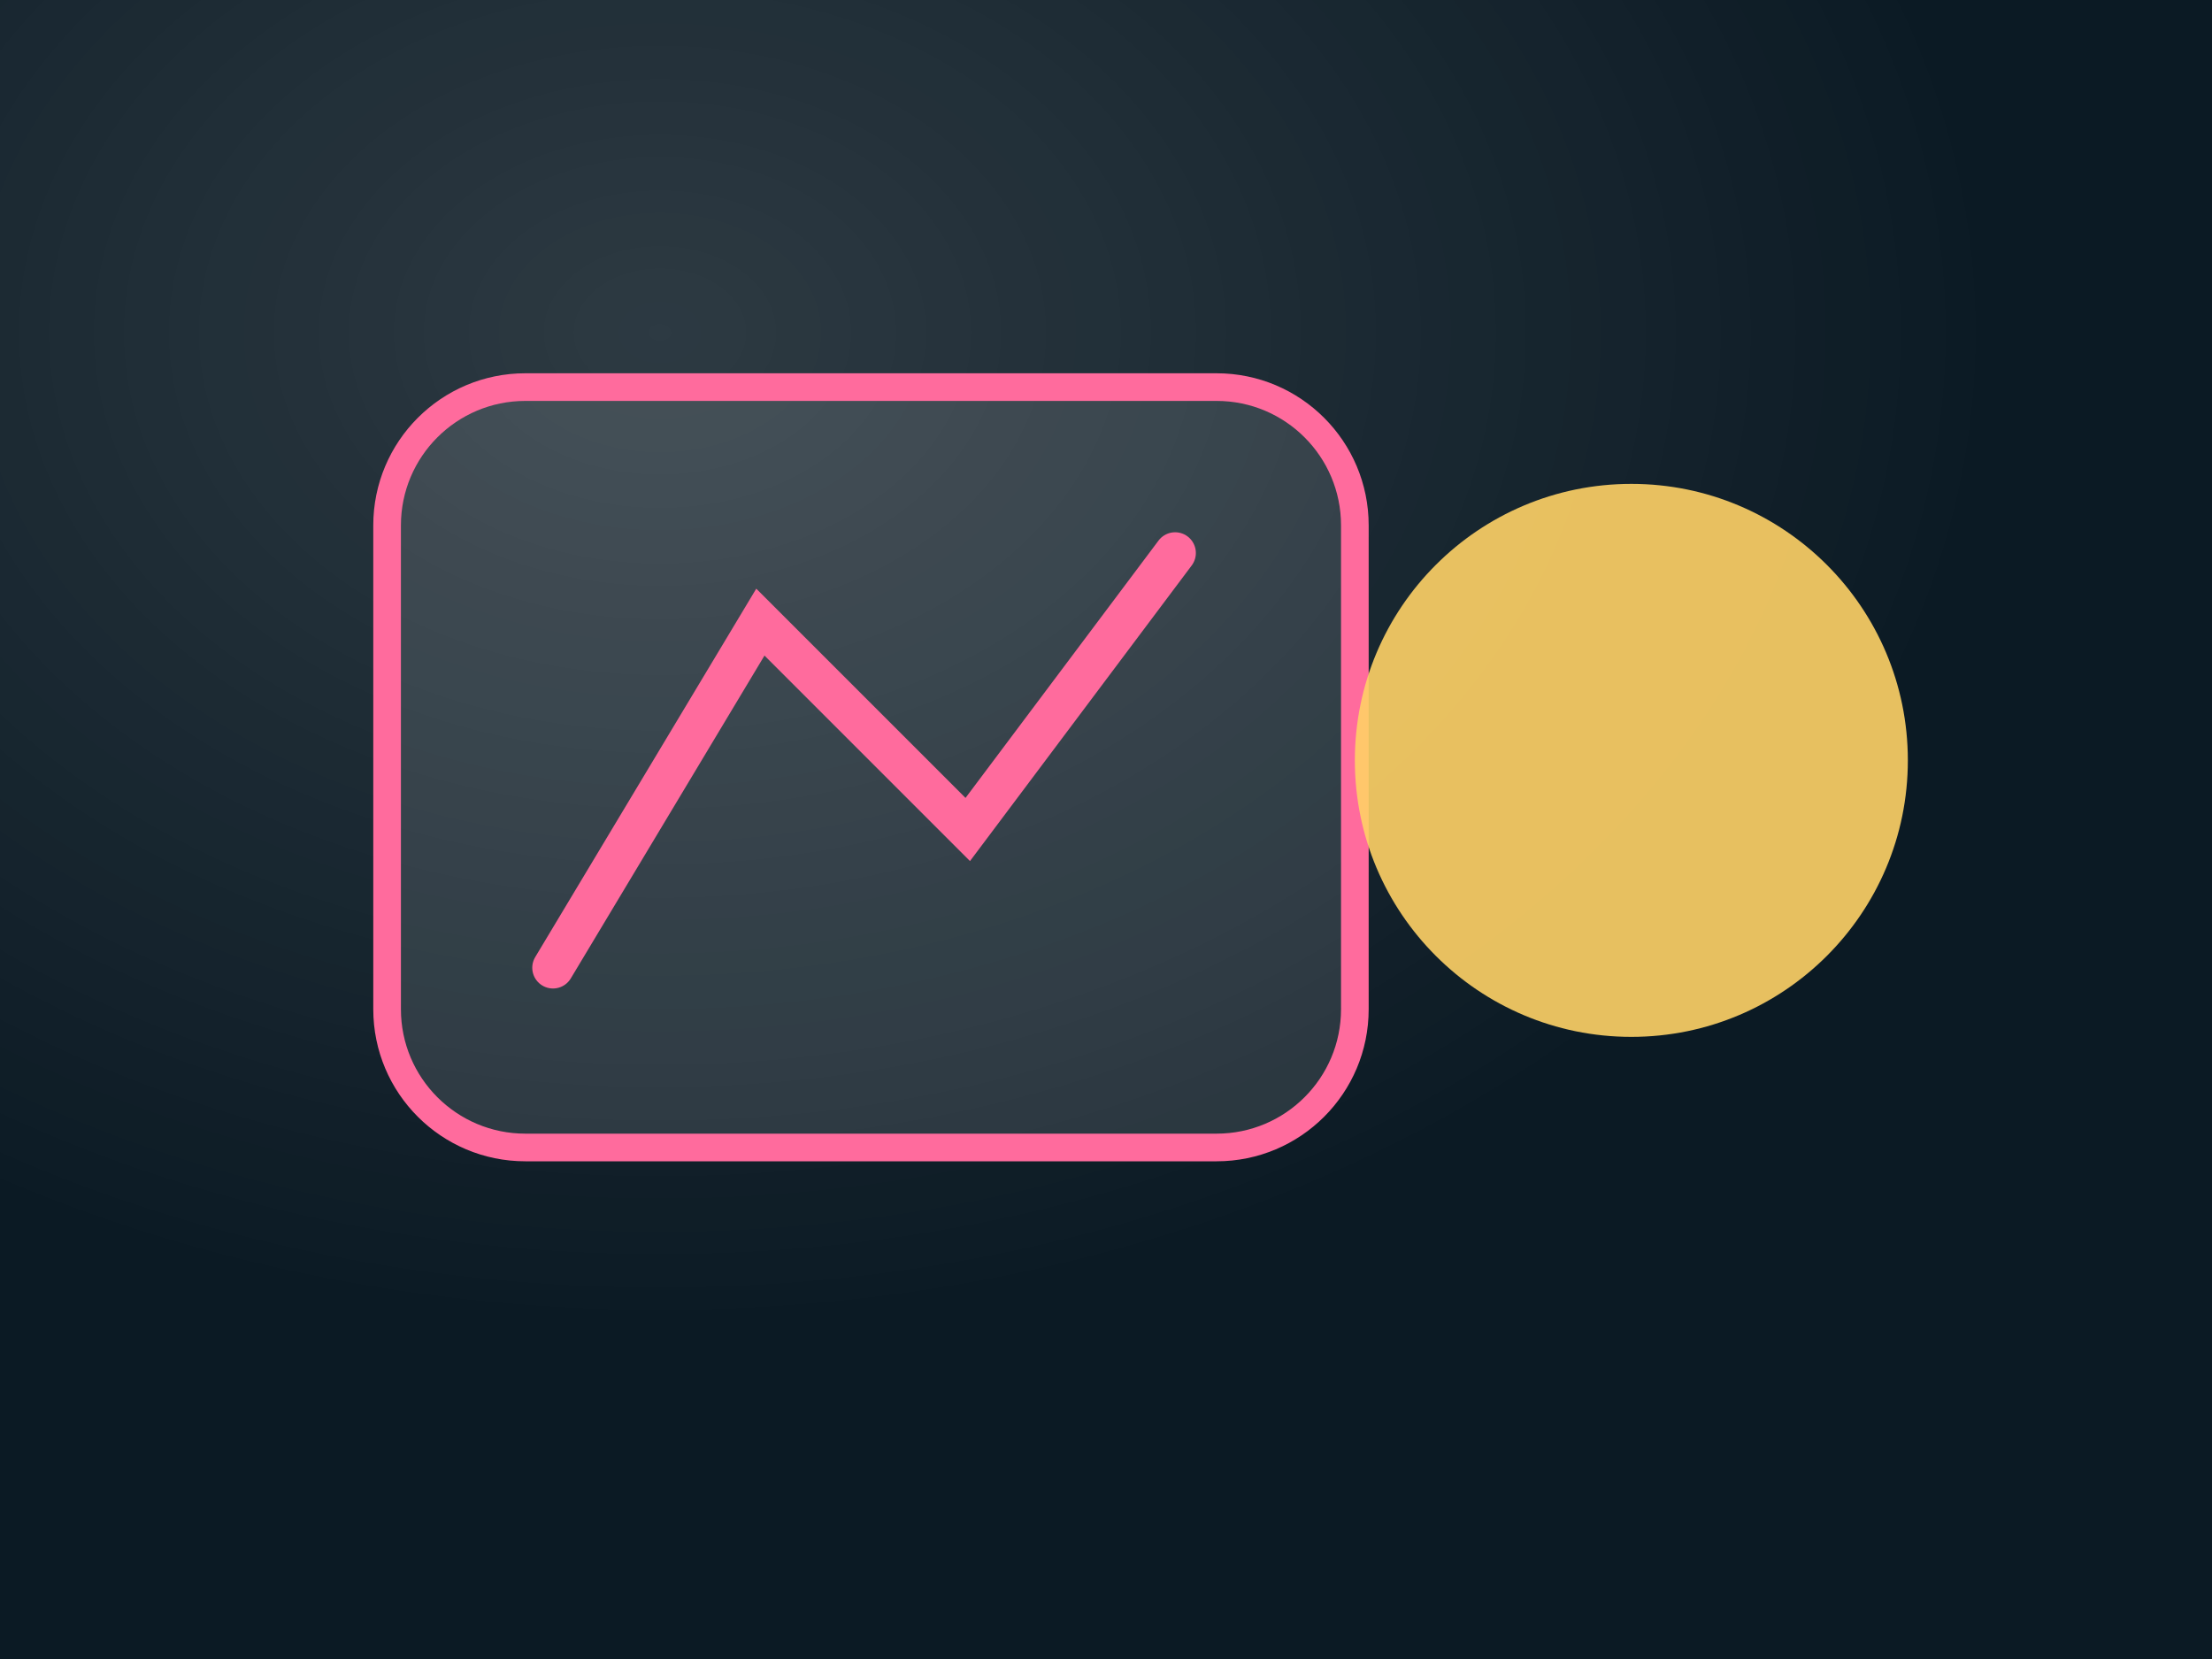
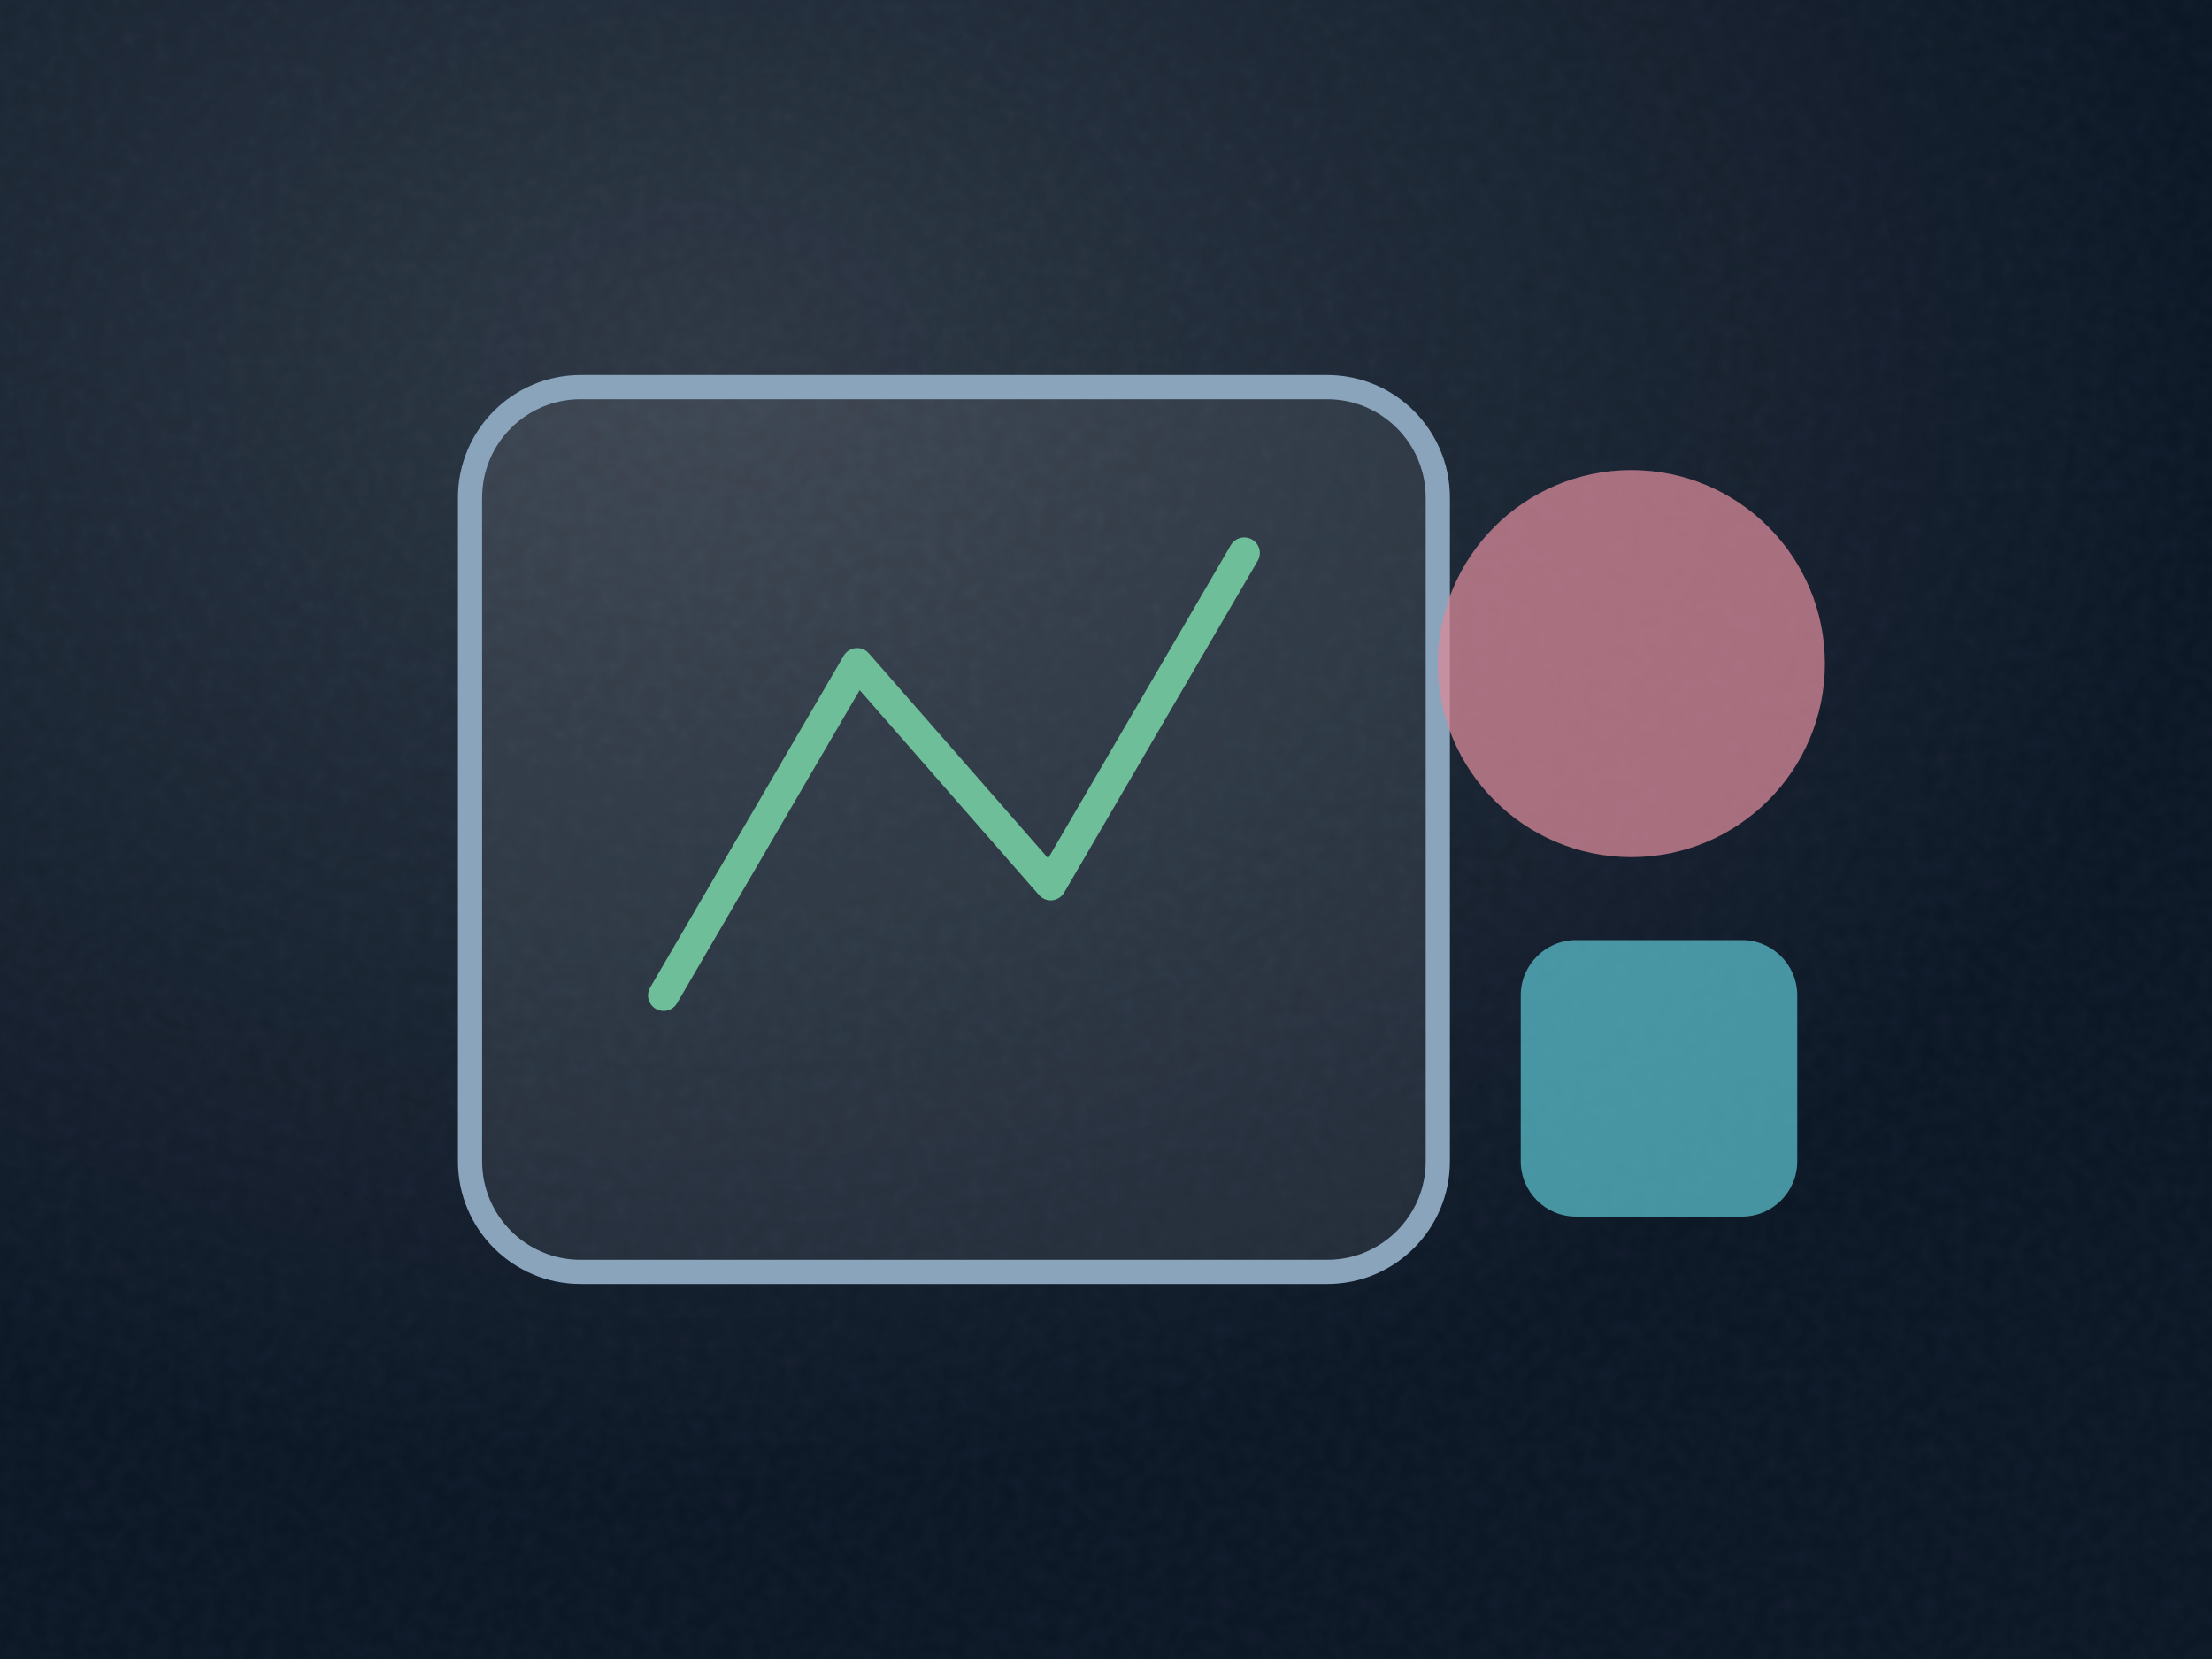
<svg xmlns="http://www.w3.org/2000/svg" viewBox="0 0 160 120" role="img" aria-label="create-canvas">
-   <rect width="160" height="120" fill="#0b1a24" />
-   <rect width="160" height="120" fill="url(#fade)" opacity="0.4" />
  <defs>
-     <radialGradient id="fade" cx="30%" cy="20%" r="60%">
-       <stop offset="0%" stop-color="#ffffff" stop-opacity="0.35" />
+     <radialGradient id="gcreatecanvas" cx="32%" cy="22%" r="68%">
+       <stop offset="0%" stop-color="#ffffff" stop-opacity="0.14" />
      <stop offset="100%" stop-color="#ffffff" stop-opacity="0" />
    </radialGradient>
+     <filter id="ncreatecanvas" x="-20%" y="-20%" width="140%" height="140%">
+       <feTurbulence type="fractalNoise" baseFrequency="0.9" numOctaves="2" stitchTiles="stitch" result="noise" />
+       <feColorMatrix type="matrix" values="0 0 0 0 0.7  0 0 0 0 0.8  0 0 0 0 0.9  0 0 0 0.045 0" />
+     </filter>
  </defs>
-   <rect x="28" y="28" width="70" height="55" rx="10" fill="rgba(255,255,255,0.12)" stroke="#ff6b9d" stroke-width="2" />
-   <circle cx="118" cy="55" r="20" fill="#ffd166" opacity="0.9" />
-   <path d="M40 70 L55 45 L70 60 L85 40" fill="none" stroke="#ff6b9d" stroke-width="3" stroke-linecap="round" />
+   <rect width="160" height="120" fill="#0a1524" />
+   <rect width="160" height="120" fill="url(#gcreatecanvas)" />
+   <rect width="160" height="120" filter="url(#ncreatecanvas)" opacity="0.85" />
+   <rect x="34" y="28" width="70" height="64" rx="8" fill="rgba(255,255,255,0.08)" stroke="#8aa4bc" stroke-width="1.75" />
+   <circle cx="118" cy="48" r="14" fill="#d8899a" opacity="0.75" />
+   <rect x="110" y="68" width="20" height="20" rx="4" fill="#5ec8d6" opacity="0.7" />
+   <path d="M48 72 L62 48 L76 64 L90 40" fill="none" stroke="#6fbe9a" stroke-width="2.25" stroke-linecap="round" stroke-linejoin="round" />
</svg>
